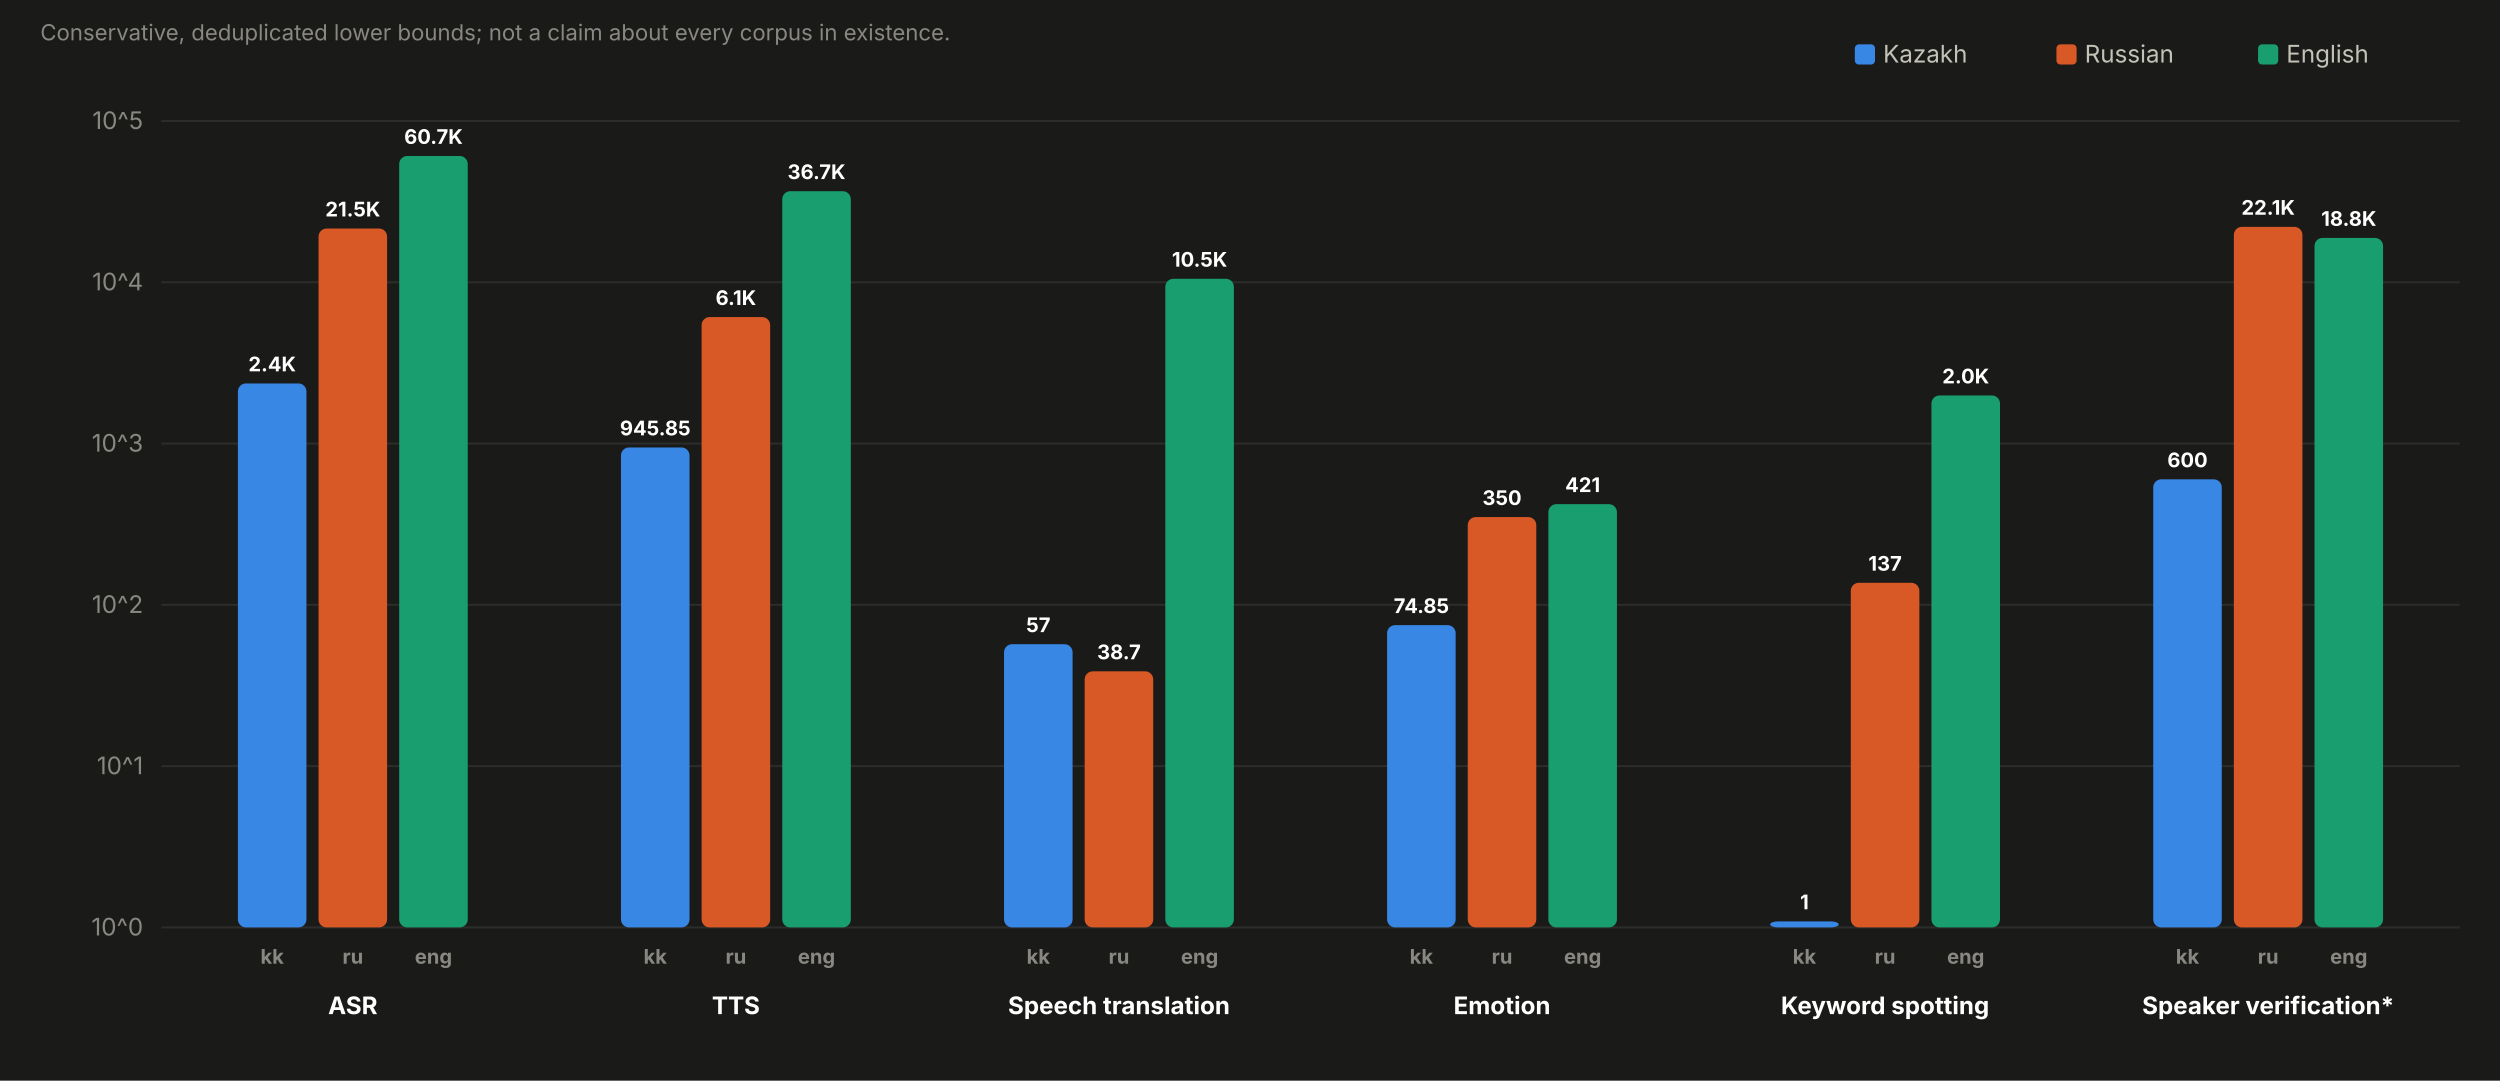
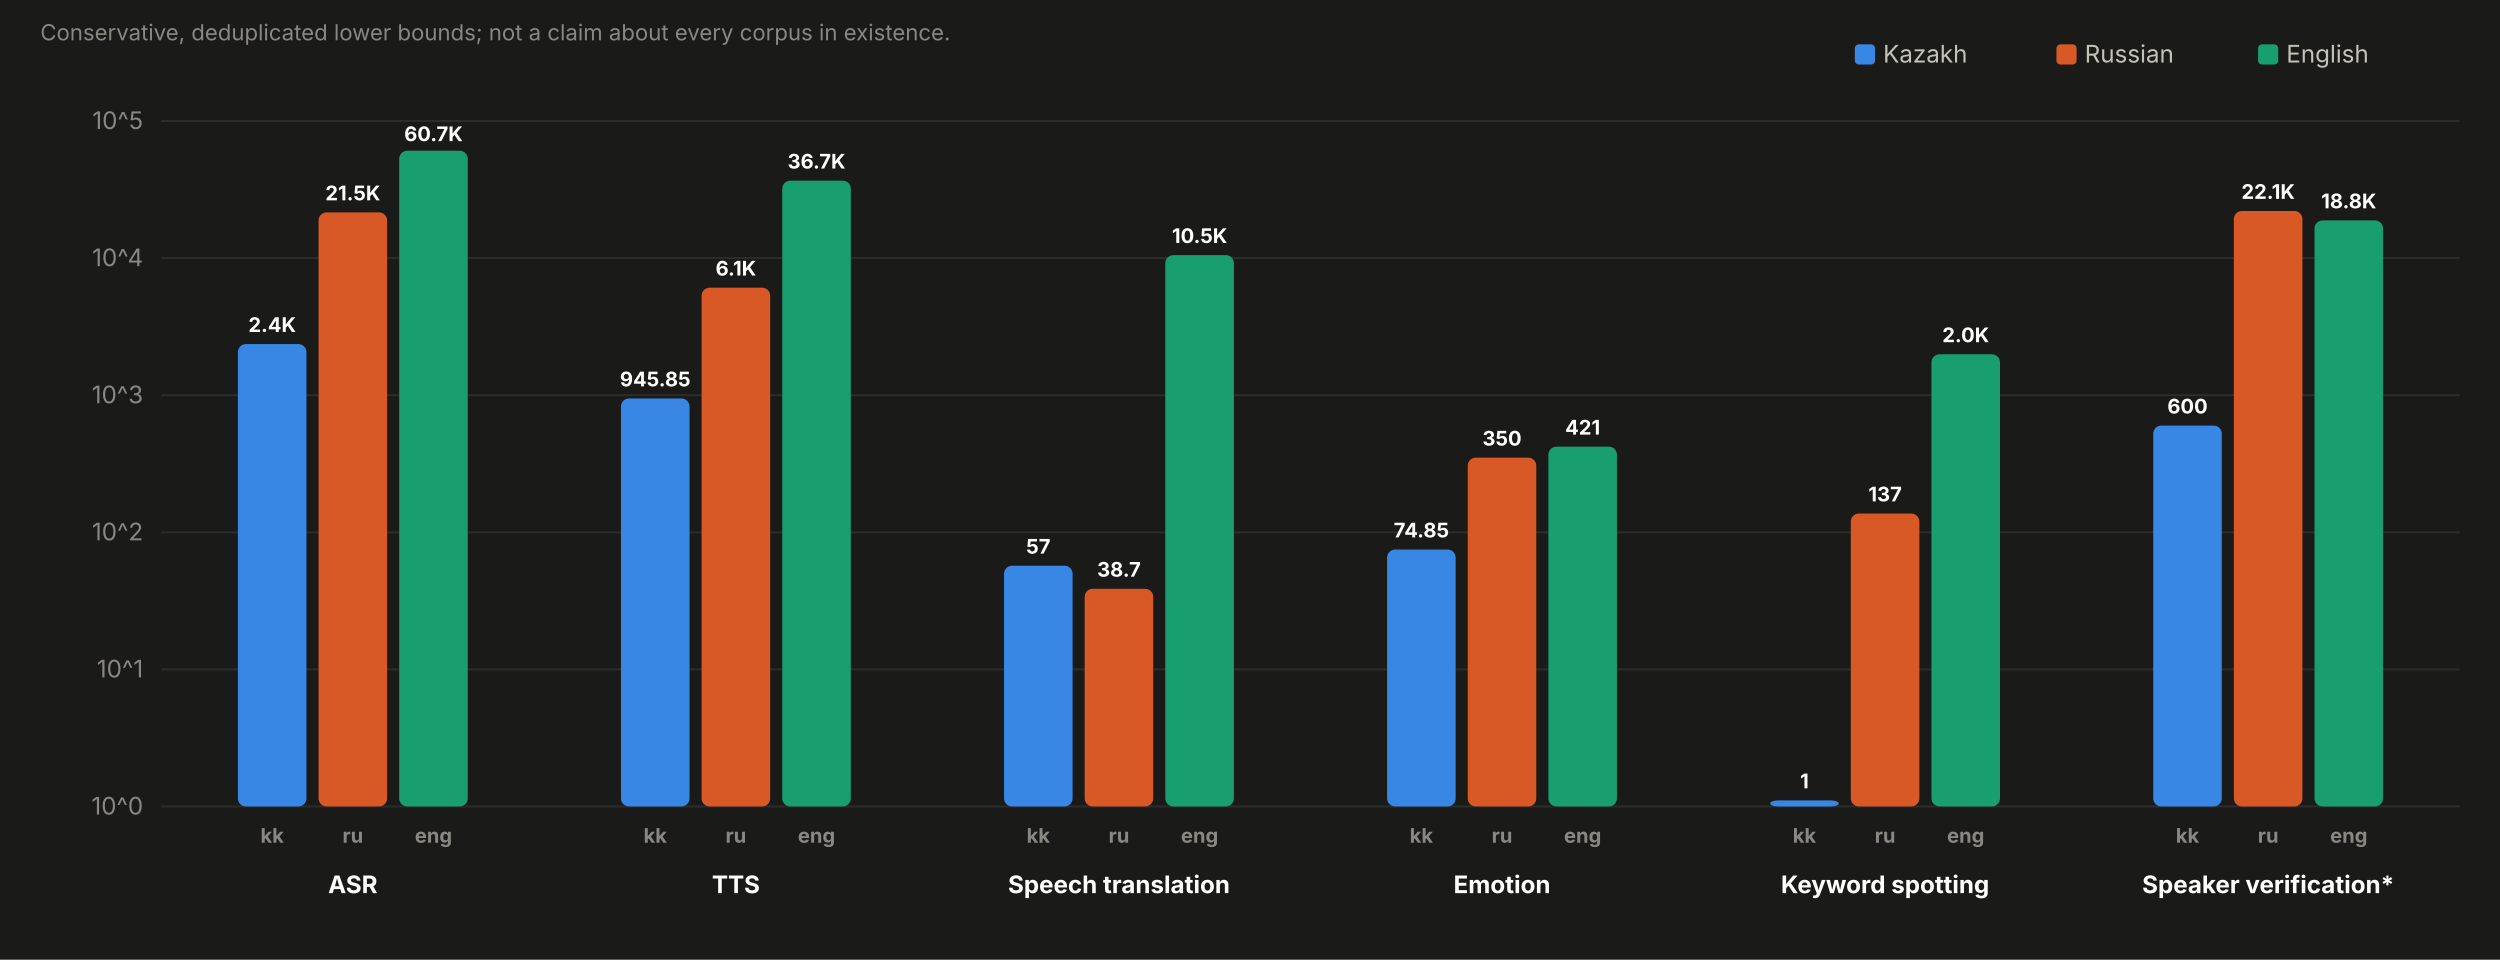
- <svg xmlns="http://www.w3.org/2000/svg" width="1240" height="536" viewBox="0 0 1240 536">
-   <rect width="1240" height="536" fill="#1a1a19" />
-   <style>text{font-family:"Segoe UI",Inter,Arial,sans-serif;fill:#ffffff}.title{font-size:22px;font-weight:700}.sub{font-size:12px;fill:#c3c2b7}.muted{font-size:11px;fill:#898781}.stat-label{font-size:12px;fill:#c3c2b7;font-weight:600}.stat-value{font-size:28px;font-weight:700}.axis{font-size:12px;fill:#898781}.grid{stroke:#2c2c2a;stroke-width:1}.legend{font-size:12px;fill:#c3c2b7}.task{font-size:12px;font-weight:700}.lang{font-size:10px;font-weight:700;fill:#898781}.value{font-size:10px;font-weight:700}.na{stroke-dasharray:4 3}</style>
+ <svg xmlns="http://www.w3.org/2000/svg" width="1240" height="476" viewBox="0 0 1240 476">
+   <rect width="1240" height="476" fill="#1a1a19" />
+   <style>text{font-family:"Segoe UI",Inter,Arial,sans-serif;fill:#ffffff}.title{font-size:22px;font-weight:700}.sub{font-size:12px;fill:#c3c2b7}.muted{font-size:11px;fill:#898781}.axis{font-size:12px;fill:#898781}.grid{stroke:#2c2c2a;stroke-width:1}.legend{font-size:12px;fill:#c3c2b7}.task{font-size:12px;font-weight:700}.lang{font-size:10px;font-weight:700;fill:#898781}.value{font-size:10px;font-weight:700}.na{stroke-dasharray:4 3}</style>
  <text x="20" y="20" class="muted">Conservative, deduplicated lower bounds; not a claim about every corpus in existence.</text>
-   <line x1="80" y1="460.0" x2="1220" y2="460.0" class="grid" />
-   <text x="71" y="464.0" text-anchor="end" class="axis">10^0</text>
-   <line x1="80" y1="380.0" x2="1220" y2="380.0" class="grid" />
-   <text x="71" y="384.0" text-anchor="end" class="axis">10^1</text>
-   <line x1="80" y1="300.0" x2="1220" y2="300.0" class="grid" />
-   <text x="71" y="304.0" text-anchor="end" class="axis">10^2</text>
-   <line x1="80" y1="220.0" x2="1220" y2="220.0" class="grid" />
-   <text x="71" y="224.0" text-anchor="end" class="axis">10^3</text>
-   <line x1="80" y1="140.0" x2="1220" y2="140.0" class="grid" />
-   <text x="71" y="144.0" text-anchor="end" class="axis">10^4</text>
+   <line x1="80" y1="400.0" x2="1220" y2="400.0" class="grid" />
+   <text x="71" y="404.0" text-anchor="end" class="axis">10^0</text>
+   <line x1="80" y1="332.0" x2="1220" y2="332.0" class="grid" />
+   <text x="71" y="336.0" text-anchor="end" class="axis">10^1</text>
+   <line x1="80" y1="264.0" x2="1220" y2="264.0" class="grid" />
+   <text x="71" y="268.0" text-anchor="end" class="axis">10^2</text>
+   <line x1="80" y1="196.0" x2="1220" y2="196.0" class="grid" />
+   <text x="71" y="200.0" text-anchor="end" class="axis">10^3</text>
+   <line x1="80" y1="128.0" x2="1220" y2="128.0" class="grid" />
+   <text x="71" y="132.0" text-anchor="end" class="axis">10^4</text>
  <line x1="80" y1="60.0" x2="1220" y2="60.0" class="grid" />
  <text x="71" y="64.0" text-anchor="end" class="axis">10^5</text>
-   <rect x="118.0" y="190.189" width="34" height="269.811" rx="4" fill="#3987e5" />
-   <text x="135.0" y="184.189" text-anchor="middle" class="value">2.4K</text>
-   <text x="135.0" y="478" text-anchor="middle" class="lang">kk</text>
-   <rect x="158.0" y="113.356" width="34" height="346.644" rx="4" fill="#d95926" />
-   <text x="175.0" y="107.356" text-anchor="middle" class="value">21.5K</text>
-   <text x="175.0" y="478" text-anchor="middle" class="lang">ru</text>
-   <rect x="198.0" y="77.362" width="34" height="382.638" rx="4" fill="#199e70" />
-   <text x="215.0" y="71.362" text-anchor="middle" class="value">60.7K</text>
-   <text x="215.0" y="478" text-anchor="middle" class="lang">eng</text>
-   <text x="175.0" y="503" text-anchor="middle" class="task">ASR</text>
-   <rect x="308.0" y="221.934" width="34" height="238.066" rx="4" fill="#3987e5" />
-   <text x="325.0" y="215.934" text-anchor="middle" class="value">945.85</text>
-   <text x="325.0" y="478" text-anchor="middle" class="lang">kk</text>
-   <rect x="348.0" y="157.271" width="34" height="302.729" rx="4" fill="#d95926" />
-   <text x="365.0" y="151.271" text-anchor="middle" class="value">6.1K</text>
-   <text x="365.0" y="478" text-anchor="middle" class="lang">ru</text>
-   <rect x="388.0" y="94.827" width="34" height="365.173" rx="4" fill="#199e70" />
-   <text x="405.0" y="88.827" text-anchor="middle" class="value">36.7K</text>
-   <text x="405.0" y="478" text-anchor="middle" class="lang">eng</text>
-   <text x="365.0" y="503" text-anchor="middle" class="task">TTS</text>
-   <rect x="498.0" y="319.53" width="34" height="140.47" rx="4" fill="#3987e5" />
-   <text x="515.0" y="313.53" text-anchor="middle" class="value">57</text>
-   <text x="515.0" y="478" text-anchor="middle" class="lang">kk</text>
-   <rect x="538.0" y="332.983" width="34" height="127.017" rx="4" fill="#d95926" />
-   <text x="555.0" y="326.983" text-anchor="middle" class="value">38.7</text>
-   <text x="555.0" y="478" text-anchor="middle" class="lang">ru</text>
-   <rect x="578.0" y="138.278" width="34" height="321.722" rx="4" fill="#199e70" />
-   <text x="595.0" y="132.278" text-anchor="middle" class="value">10.5K</text>
-   <text x="595.0" y="478" text-anchor="middle" class="lang">eng</text>
-   <text x="555.0" y="503" text-anchor="middle" class="task">Speech translation</text>
-   <rect x="688.0" y="310.065" width="34" height="149.935" rx="4" fill="#3987e5" />
-   <text x="705.0" y="304.065" text-anchor="middle" class="value">74.85</text>
-   <text x="705.0" y="478" text-anchor="middle" class="lang">kk</text>
-   <rect x="728.0" y="256.475" width="34" height="203.525" rx="4" fill="#d95926" />
-   <text x="745.0" y="250.475" text-anchor="middle" class="value">350</text>
-   <text x="745.0" y="478" text-anchor="middle" class="lang">ru</text>
-   <rect x="768.0" y="250.057" width="34" height="209.943" rx="4" fill="#199e70" />
-   <text x="785.0" y="244.057" text-anchor="middle" class="value">421</text>
-   <text x="785.0" y="478" text-anchor="middle" class="lang">eng</text>
-   <text x="745.0" y="503" text-anchor="middle" class="task">Emotion</text>
-   <rect x="878.0" y="457" width="34" height="3" rx="4" fill="#3987e5" />
-   <text x="895.0" y="451" text-anchor="middle" class="value">1</text>
-   <text x="895.0" y="478" text-anchor="middle" class="lang">kk</text>
-   <rect x="918.0" y="289.062" width="34" height="170.938" rx="4" fill="#d95926" />
-   <text x="935.0" y="283.062" text-anchor="middle" class="value">137</text>
-   <text x="935.0" y="478" text-anchor="middle" class="lang">ru</text>
-   <rect x="958.0" y="196.155" width="34" height="263.845" rx="4" fill="#199e70" />
-   <text x="975.0" y="190.155" text-anchor="middle" class="value">2.0K</text>
-   <text x="975.0" y="478" text-anchor="middle" class="lang">eng</text>
-   <text x="935.0" y="503" text-anchor="middle" class="task">Keyword spotting</text>
-   <rect x="1068.0" y="237.748" width="34" height="222.252" rx="4" fill="#3987e5" />
-   <text x="1085.0" y="231.748" text-anchor="middle" class="value">600</text>
-   <text x="1085.0" y="478" text-anchor="middle" class="lang">kk</text>
-   <rect x="1108.0" y="112.524" width="34" height="347.476" rx="4" fill="#d95926" />
-   <text x="1125.0" y="106.524" text-anchor="middle" class="value">22.1K</text>
-   <text x="1125.0" y="478" text-anchor="middle" class="lang">ru</text>
-   <rect x="1148.0" y="118.018" width="34" height="341.982" rx="4" fill="#199e70" />
-   <text x="1165.0" y="112.018" text-anchor="middle" class="value">18.8K</text>
-   <text x="1165.0" y="478" text-anchor="middle" class="lang">eng</text>
-   <text x="1125.0" y="503" text-anchor="middle" class="task">Speaker verification*</text>
+   <rect x="118.0" y="170.661" width="34" height="229.339" rx="4" fill="#3987e5" />
+   <text x="135.0" y="164.661" text-anchor="middle" class="value">2.4K</text>
+   <text x="135.0" y="418" text-anchor="middle" class="lang">kk</text>
+   <rect x="158.0" y="105.353" width="34" height="294.647" rx="4" fill="#d95926" />
+   <text x="175.0" y="99.353" text-anchor="middle" class="value">21.5K</text>
+   <text x="175.0" y="418" text-anchor="middle" class="lang">ru</text>
+   <rect x="198.0" y="74.758" width="34" height="325.242" rx="4" fill="#199e70" />
+   <text x="215.0" y="70" text-anchor="middle" class="value">60.7K</text>
+   <text x="215.0" y="418" text-anchor="middle" class="lang">eng</text>
+   <text x="175.0" y="443" text-anchor="middle" class="task">ASR</text>
+   <rect x="308.0" y="197.644" width="34" height="202.356" rx="4" fill="#3987e5" />
+   <text x="325.0" y="191.644" text-anchor="middle" class="value">945.85</text>
+   <text x="325.0" y="418" text-anchor="middle" class="lang">kk</text>
+   <rect x="348.0" y="142.68" width="34" height="257.32" rx="4" fill="#d95926" />
+   <text x="365.0" y="136.68" text-anchor="middle" class="value">6.1K</text>
+   <text x="365.0" y="418" text-anchor="middle" class="lang">ru</text>
+   <rect x="388.0" y="89.603" width="34" height="310.397" rx="4" fill="#199e70" />
+   <text x="405.0" y="83.603" text-anchor="middle" class="value">36.7K</text>
+   <text x="405.0" y="418" text-anchor="middle" class="lang">eng</text>
+   <text x="365.0" y="443" text-anchor="middle" class="task">TTS</text>
+   <rect x="498.0" y="280.601" width="34" height="119.399" rx="4" fill="#3987e5" />
+   <text x="515.0" y="274.601" text-anchor="middle" class="value">57</text>
+   <text x="515.0" y="418" text-anchor="middle" class="lang">kk</text>
+   <rect x="538.0" y="292.036" width="34" height="107.964" rx="4" fill="#d95926" />
+   <text x="555.0" y="286.036" text-anchor="middle" class="value">38.7</text>
+   <text x="555.0" y="418" text-anchor="middle" class="lang">ru</text>
+   <rect x="578.0" y="126.537" width="34" height="273.463" rx="4" fill="#199e70" />
+   <text x="595.0" y="120.537" text-anchor="middle" class="value">10.5K</text>
+   <text x="595.0" y="418" text-anchor="middle" class="lang">eng</text>
+   <text x="555.0" y="443" text-anchor="middle" class="task">Speech translation</text>
+   <rect x="688.0" y="272.555" width="34" height="127.445" rx="4" fill="#3987e5" />
+   <text x="705.0" y="266.555" text-anchor="middle" class="value">74.85</text>
+   <text x="705.0" y="418" text-anchor="middle" class="lang">kk</text>
+   <rect x="728.0" y="227.003" width="34" height="172.997" rx="4" fill="#d95926" />
+   <text x="745.0" y="221.003" text-anchor="middle" class="value">350</text>
+   <text x="745.0" y="418" text-anchor="middle" class="lang">ru</text>
+   <rect x="768.0" y="221.549" width="34" height="178.451" rx="4" fill="#199e70" />
+   <text x="785.0" y="215.549" text-anchor="middle" class="value">421</text>
+   <text x="785.0" y="418" text-anchor="middle" class="lang">eng</text>
+   <text x="745.0" y="443" text-anchor="middle" class="task">Emotion</text>
+   <rect x="878.0" y="397" width="34" height="3" rx="4" fill="#3987e5" />
+   <text x="895.0" y="391" text-anchor="middle" class="value">1</text>
+   <text x="895.0" y="418" text-anchor="middle" class="lang">kk</text>
+   <rect x="918.0" y="254.703" width="34" height="145.297" rx="4" fill="#d95926" />
+   <text x="935.0" y="248.703" text-anchor="middle" class="value">137</text>
+   <text x="935.0" y="418" text-anchor="middle" class="lang">ru</text>
+   <rect x="958.0" y="175.731" width="34" height="224.269" rx="4" fill="#199e70" />
+   <text x="975.0" y="169.731" text-anchor="middle" class="value">2.0K</text>
+   <text x="975.0" y="418" text-anchor="middle" class="lang">eng</text>
+   <text x="935.0" y="443" text-anchor="middle" class="task">Keyword spotting</text>
+   <rect x="1068.0" y="211.086" width="34" height="188.914" rx="4" fill="#3987e5" />
+   <text x="1085.0" y="205.086" text-anchor="middle" class="value">600</text>
+   <text x="1085.0" y="418" text-anchor="middle" class="lang">kk</text>
+   <rect x="1108.0" y="104.646" width="34" height="295.354" rx="4" fill="#d95926" />
+   <text x="1125.0" y="98.646" text-anchor="middle" class="value">22.1K</text>
+   <text x="1125.0" y="418" text-anchor="middle" class="lang">ru</text>
+   <rect x="1148.0" y="109.315" width="34" height="290.685" rx="4" fill="#199e70" />
+   <text x="1165.0" y="103.315" text-anchor="middle" class="value">18.8K</text>
+   <text x="1165.0" y="418" text-anchor="middle" class="lang">eng</text>
+   <text x="1125.0" y="443" text-anchor="middle" class="task">Speaker verification*</text>
  <rect x="920" y="22" width="10" height="10" rx="2" fill="#3987e5" />
  <text x="934" y="31" class="legend">Kazakh</text>
  <rect x="1020" y="22" width="10" height="10" rx="2" fill="#d95926" />
  <text x="1034" y="31" class="legend">Russian</text>
  <rect x="1120" y="22" width="10" height="10" rx="2" fill="#199e70" />
  <text x="1134" y="31" class="legend">English</text>
</svg>
